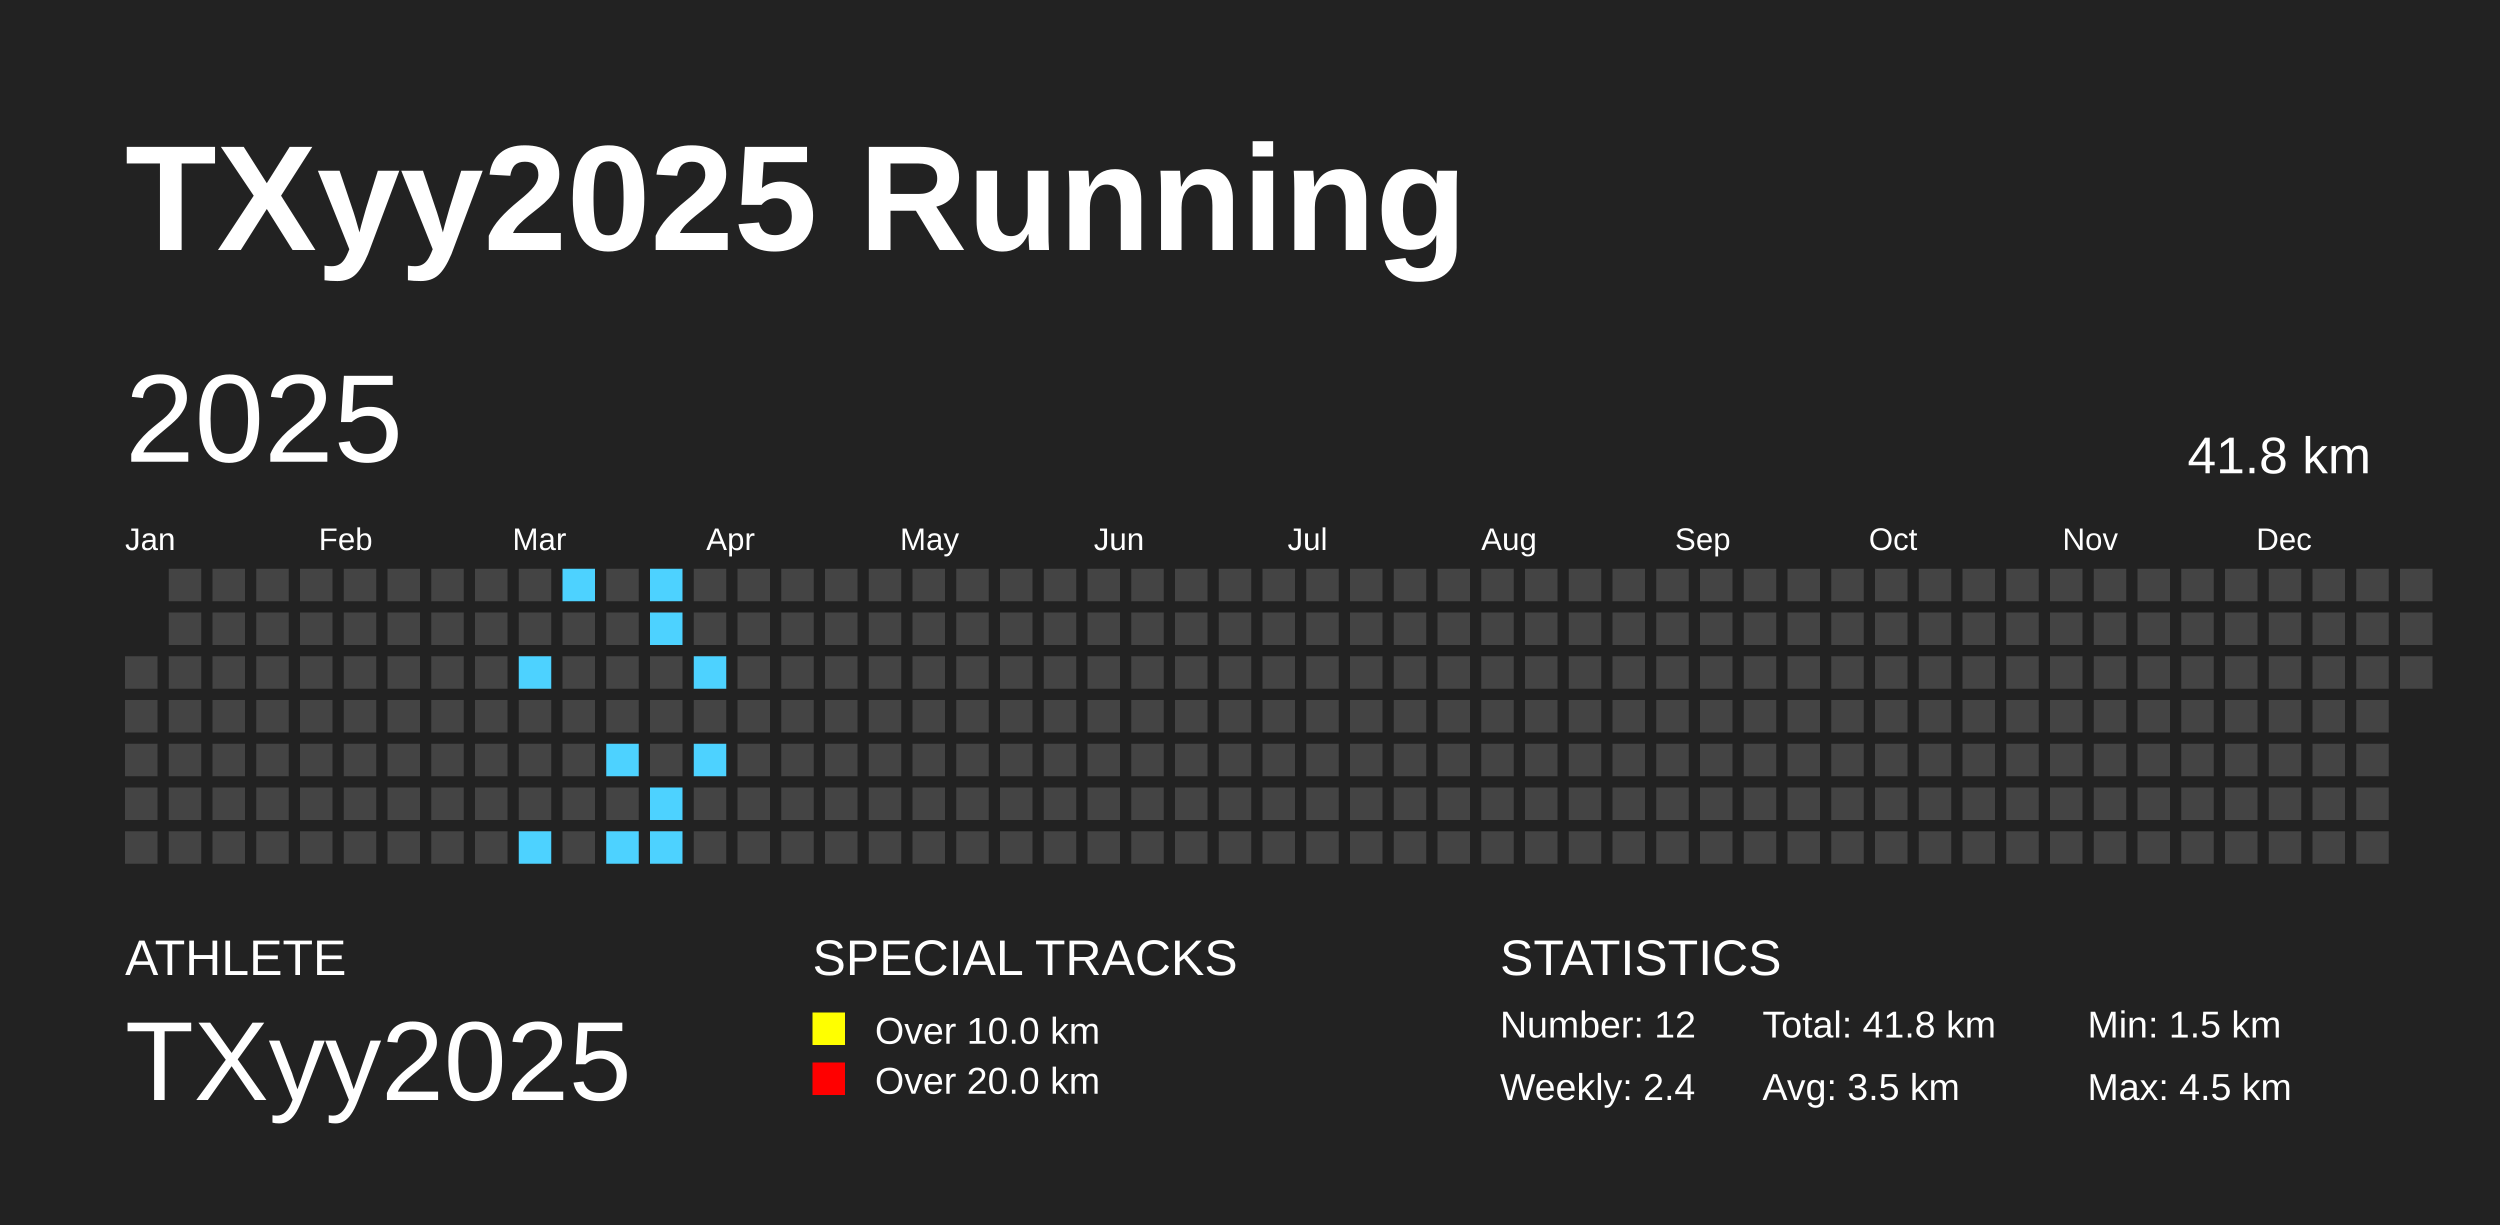
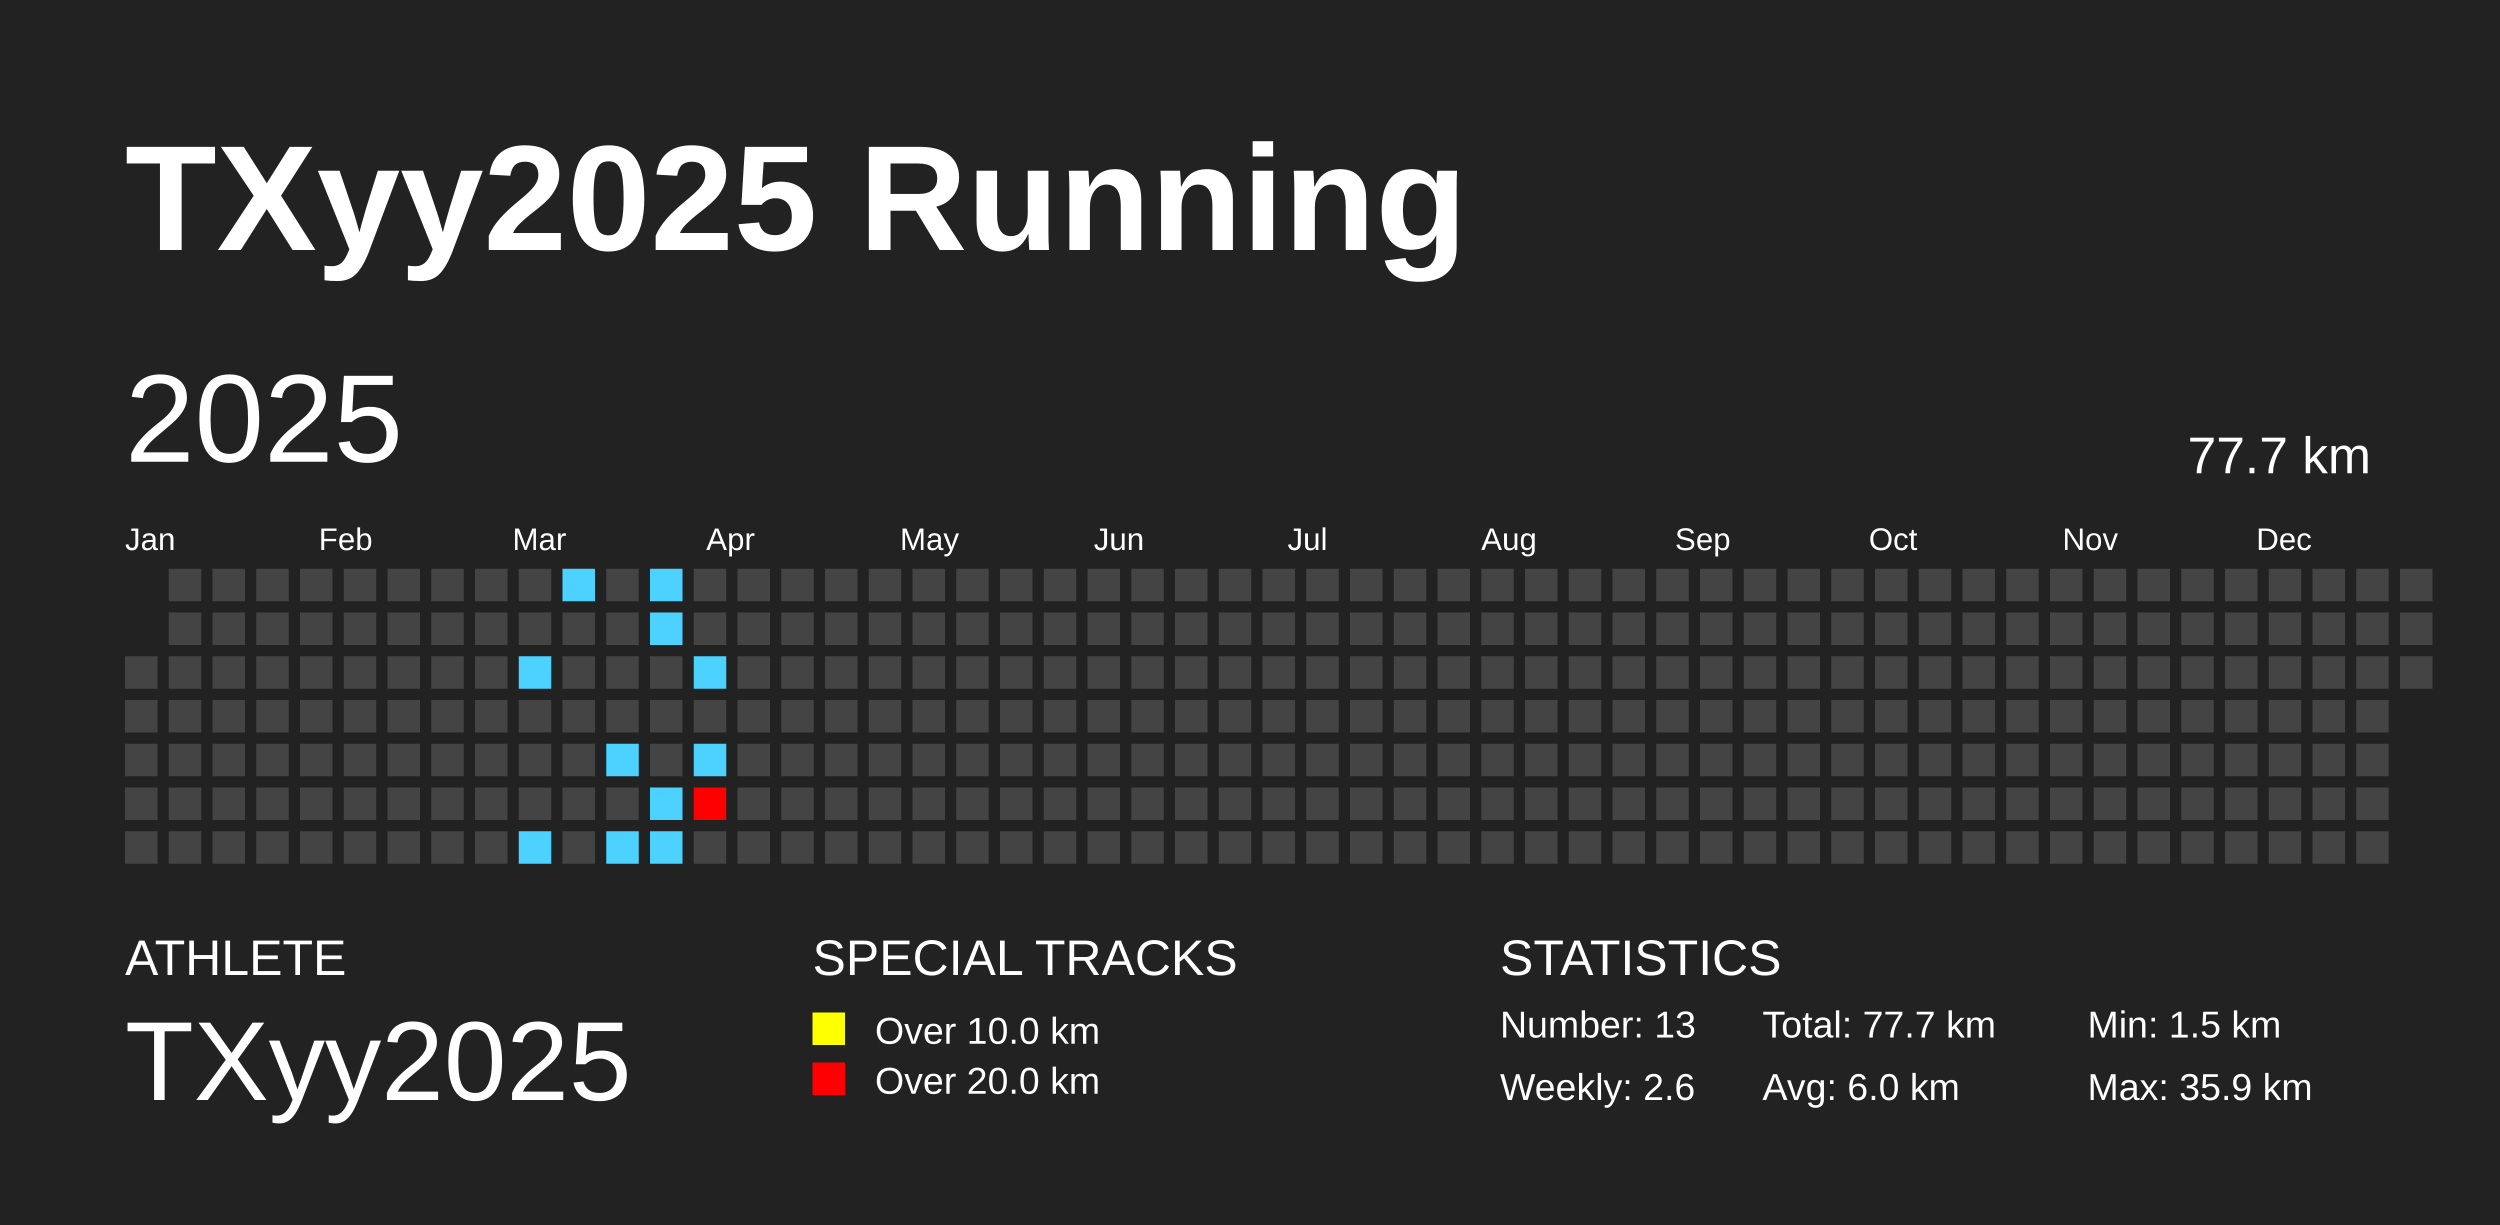
<svg xmlns="http://www.w3.org/2000/svg" baseProfile="full" height="98mm" version="1.1" viewBox="0,0,200,98" width="200mm">
  <defs />
  <rect fill="#222222" height="98" width="200" x="0" y="0" />
  <text fill="#FFFFFF" style="font-size:12px; font-family:Arial; font-weight:bold;" x="10" y="20">TXyy2025 Running</text>
  <text fill="#FFFFFF" style="font-size:4px; font-family:Arial" x="10" y="78">ATHLETE</text>
  <text fill="#FFFFFF" style="font-size:9px; font-family:Arial" x="10" y="88">TXyy2025</text>
  <text fill="#FFFFFF" style="font-size:4px; font-family:Arial" x="65" y="78">SPECIAL TRACKS</text>
  <rect fill="yellow" height="2.6" width="2.6" x="65" y="81" />
  <text fill="#FFFFFF" style="font-size:3px; font-family:Arial" x="70" y="83.5">Over 10.0 km</text>
  <rect fill="red" height="2.6" width="2.6" x="65" y="85" />
  <text fill="#FFFFFF" style="font-size:3px; font-family:Arial" x="70" y="87.5">Over 20.0 km</text>
  <text fill="#FFFFFF" style="font-size:4px; font-family:Arial" x="120" y="78">STATISTICS</text>
-   <text fill="#FFFFFF" style="font-size:3px; font-family:Arial" x="120" y="83">Number: 12</text>
-   <text fill="#FFFFFF" style="font-size:3px; font-family:Arial" x="120" y="88">Weekly: 2.4</text>
-   <text fill="#FFFFFF" style="font-size:3px; font-family:Arial" x="141" y="83">Total: 41.8 km</text>
-   <text fill="#FFFFFF" style="font-size:3px; font-family:Arial" x="141" y="88">Avg: 3.5 km</text>
+   <text fill="#FFFFFF" style="font-size:3px; font-family:Arial" x="120" y="83">Number: 13</text>
+   <text fill="#FFFFFF" style="font-size:3px; font-family:Arial" x="120" y="88">Weekly: 2.6</text>
+   <text fill="#FFFFFF" style="font-size:3px; font-family:Arial" x="141" y="83">Total: 77.7 km</text>
+   <text fill="#FFFFFF" style="font-size:3px; font-family:Arial" x="141" y="88">Avg: 6.0 km</text>
  <text fill="#FFFFFF" style="font-size:3px; font-family:Arial" x="167" y="83">Min: 1.5 km</text>
-   <text fill="#FFFFFF" style="font-size:3px; font-family:Arial" x="167" y="88">Max: 4.5 km</text>
+   <text fill="#FFFFFF" style="font-size:3px; font-family:Arial" x="167" y="88">Max: 35.9 km</text>
  <text dominant-baseline="hanging" fill="#FFFFFF" style="font-size:10.0px; font-family:Arial;" x="10" y="30">2025</text>
-   <text dominant-baseline="hanging" fill="#FFFFFF" style="font-size:4.125px; font-family:Arial;" x="175" y="35">41.8 km</text>
+   <text dominant-baseline="hanging" fill="#FFFFFF" style="font-size:4.125px; font-family:Arial;" x="175" y="35">77.7 km</text>
  <text fill="#FFFFFF" style="font-size:2.5px; font-family:Arial" x="10.0" y="44">Jan</text>
  <text fill="#FFFFFF" style="font-size:2.5px; font-family:Arial" x="25.5" y="44">Feb</text>
  <text fill="#FFFFFF" style="font-size:2.5px; font-family:Arial" x="41.0" y="44">Mar</text>
  <text fill="#FFFFFF" style="font-size:2.5px; font-family:Arial" x="56.5" y="44">Apr</text>
  <text fill="#FFFFFF" style="font-size:2.5px; font-family:Arial" x="72.0" y="44">May</text>
  <text fill="#FFFFFF" style="font-size:2.5px; font-family:Arial" x="87.5" y="44">Jun</text>
  <text fill="#FFFFFF" style="font-size:2.5px; font-family:Arial" x="103.0" y="44">Jul</text>
  <text fill="#FFFFFF" style="font-size:2.5px; font-family:Arial" x="118.5" y="44">Aug</text>
  <text fill="#FFFFFF" style="font-size:2.5px; font-family:Arial" x="134.0" y="44">Sep</text>
  <text fill="#FFFFFF" style="font-size:2.5px; font-family:Arial" x="149.5" y="44">Oct</text>
  <text fill="#FFFFFF" style="font-size:2.5px; font-family:Arial" x="165.0" y="44">Nov</text>
  <text fill="#FFFFFF" style="font-size:2.5px; font-family:Arial" x="180.5" y="44">Dec</text>
  <rect fill="#444444" height="2.6" width="2.6" x="10.0" y="52.5" />
  <rect fill="#444444" height="2.6" width="2.6" x="10.0" y="56.0" />
  <rect fill="#444444" height="2.6" width="2.6" x="10.0" y="59.5" />
  <rect fill="#444444" height="2.6" width="2.6" x="10.0" y="63.0" />
  <rect fill="#444444" height="2.6" width="2.6" x="10.0" y="66.5" />
  <rect fill="#444444" height="2.6" width="2.6" x="13.5" y="45.5" />
  <rect fill="#444444" height="2.6" width="2.6" x="13.5" y="49.0" />
  <rect fill="#444444" height="2.6" width="2.6" x="13.5" y="52.5" />
  <rect fill="#444444" height="2.6" width="2.6" x="13.5" y="56.0" />
  <rect fill="#444444" height="2.6" width="2.6" x="13.5" y="59.5" />
  <rect fill="#444444" height="2.6" width="2.6" x="13.5" y="63.0" />
  <rect fill="#444444" height="2.6" width="2.6" x="13.5" y="66.5" />
  <rect fill="#444444" height="2.6" width="2.6" x="17.0" y="45.5" />
  <rect fill="#444444" height="2.6" width="2.6" x="17.0" y="49.0" />
  <rect fill="#444444" height="2.6" width="2.6" x="17.0" y="52.5" />
  <rect fill="#444444" height="2.6" width="2.6" x="17.0" y="56.0" />
  <rect fill="#444444" height="2.6" width="2.6" x="17.0" y="59.5" />
  <rect fill="#444444" height="2.6" width="2.6" x="17.0" y="63.0" />
  <rect fill="#444444" height="2.6" width="2.6" x="17.0" y="66.5" />
  <rect fill="#444444" height="2.6" width="2.6" x="20.5" y="45.5" />
  <rect fill="#444444" height="2.6" width="2.6" x="20.5" y="49.0" />
  <rect fill="#444444" height="2.6" width="2.6" x="20.5" y="52.5" />
  <rect fill="#444444" height="2.6" width="2.6" x="20.5" y="56.0" />
  <rect fill="#444444" height="2.6" width="2.6" x="20.5" y="59.5" />
  <rect fill="#444444" height="2.6" width="2.6" x="20.5" y="63.0" />
  <rect fill="#444444" height="2.6" width="2.6" x="20.5" y="66.5" />
  <rect fill="#444444" height="2.6" width="2.6" x="24.0" y="45.5" />
  <rect fill="#444444" height="2.6" width="2.6" x="24.0" y="49.0" />
  <rect fill="#444444" height="2.6" width="2.6" x="24.0" y="52.5" />
  <rect fill="#444444" height="2.6" width="2.6" x="24.0" y="56.0" />
  <rect fill="#444444" height="2.6" width="2.6" x="24.0" y="59.5" />
  <rect fill="#444444" height="2.6" width="2.6" x="24.0" y="63.0" />
  <rect fill="#444444" height="2.6" width="2.6" x="24.0" y="66.5" />
  <rect fill="#444444" height="2.6" width="2.6" x="27.5" y="45.5" />
  <rect fill="#444444" height="2.6" width="2.6" x="27.5" y="49.0" />
  <rect fill="#444444" height="2.6" width="2.6" x="27.5" y="52.5" />
  <rect fill="#444444" height="2.6" width="2.6" x="27.5" y="56.0" />
  <rect fill="#444444" height="2.6" width="2.6" x="27.5" y="59.5" />
  <rect fill="#444444" height="2.6" width="2.6" x="27.5" y="63.0" />
  <rect fill="#444444" height="2.6" width="2.6" x="27.5" y="66.5" />
  <rect fill="#444444" height="2.6" width="2.6" x="31.0" y="45.5" />
  <rect fill="#444444" height="2.6" width="2.6" x="31.0" y="49.0" />
  <rect fill="#444444" height="2.6" width="2.6" x="31.0" y="52.5" />
  <rect fill="#444444" height="2.6" width="2.6" x="31.0" y="56.0" />
  <rect fill="#444444" height="2.6" width="2.6" x="31.0" y="59.5" />
  <rect fill="#444444" height="2.6" width="2.6" x="31.0" y="63.0" />
  <rect fill="#444444" height="2.6" width="2.6" x="31.0" y="66.5" />
  <rect fill="#444444" height="2.6" width="2.6" x="34.5" y="45.5" />
  <rect fill="#444444" height="2.6" width="2.6" x="34.5" y="49.0" />
  <rect fill="#444444" height="2.6" width="2.6" x="34.5" y="52.5" />
  <rect fill="#444444" height="2.6" width="2.6" x="34.5" y="56.0" />
  <rect fill="#444444" height="2.6" width="2.6" x="34.5" y="59.5" />
  <rect fill="#444444" height="2.6" width="2.6" x="34.5" y="63.0" />
  <rect fill="#444444" height="2.6" width="2.6" x="34.5" y="66.5" />
  <rect fill="#444444" height="2.6" width="2.6" x="38.0" y="45.5" />
  <rect fill="#444444" height="2.6" width="2.6" x="38.0" y="49.0" />
  <rect fill="#444444" height="2.6" width="2.6" x="38.0" y="52.5" />
  <rect fill="#444444" height="2.6" width="2.6" x="38.0" y="56.0" />
  <rect fill="#444444" height="2.6" width="2.6" x="38.0" y="59.5" />
  <rect fill="#444444" height="2.6" width="2.6" x="38.0" y="63.0" />
  <rect fill="#444444" height="2.6" width="2.6" x="38.0" y="66.5" />
  <rect fill="#444444" height="2.6" width="2.6" x="41.5" y="45.5" />
  <rect fill="#444444" height="2.6" width="2.6" x="41.5" y="49.0" />
-   <rect fill="#4DD2FF" height="2.6" width="2.6" x="41.5" y="52.5" />
+   <rect fill="#4dd2ff" height="2.6" width="2.6" x="41.5" y="52.5" />
  <rect fill="#444444" height="2.6" width="2.6" x="41.5" y="56.0" />
  <rect fill="#444444" height="2.6" width="2.6" x="41.5" y="59.5" />
  <rect fill="#444444" height="2.6" width="2.6" x="41.5" y="63.0" />
-   <rect fill="#4DD2FF" height="2.6" width="2.6" x="41.5" y="66.5" />
-   <rect fill="#4DD2FF" height="2.6" width="2.6" x="45.0" y="45.5" />
+   <rect fill="#4dd2ff" height="2.6" width="2.6" x="41.5" y="66.5" />
+   <rect fill="#4dd2ff" height="2.6" width="2.6" x="45.0" y="45.5" />
  <rect fill="#444444" height="2.6" width="2.6" x="45.0" y="49.0" />
  <rect fill="#444444" height="2.6" width="2.6" x="45.0" y="52.5" />
  <rect fill="#444444" height="2.6" width="2.6" x="45.0" y="56.0" />
  <rect fill="#444444" height="2.6" width="2.6" x="45.0" y="59.5" />
  <rect fill="#444444" height="2.6" width="2.6" x="45.0" y="63.0" />
  <rect fill="#444444" height="2.6" width="2.6" x="45.0" y="66.5" />
  <rect fill="#444444" height="2.6" width="2.6" x="48.5" y="45.5" />
  <rect fill="#444444" height="2.6" width="2.6" x="48.5" y="49.0" />
  <rect fill="#444444" height="2.6" width="2.6" x="48.5" y="52.5" />
  <rect fill="#444444" height="2.6" width="2.6" x="48.5" y="56.0" />
-   <rect fill="#4DD2FF" height="2.6" width="2.6" x="48.5" y="59.5" />
+   <rect fill="#4dd2ff" height="2.6" width="2.6" x="48.5" y="59.5" />
  <rect fill="#444444" height="2.6" width="2.6" x="48.5" y="63.0" />
-   <rect fill="#4DD2FF" height="2.6" width="2.6" x="48.5" y="66.5" />
-   <rect fill="#4DD2FF" height="2.6" width="2.6" x="52.0" y="45.5" />
-   <rect fill="#4DD2FF" height="2.6" width="2.6" x="52.0" y="49.0" />
+   <rect fill="#4dd2ff" height="2.6" width="2.6" x="48.5" y="66.5" />
+   <rect fill="#4dd2ff" height="2.6" width="2.6" x="52.0" y="45.5" />
+   <rect fill="#4dd2ff" height="2.6" width="2.6" x="52.0" y="49.0" />
  <rect fill="#444444" height="2.6" width="2.6" x="52.0" y="52.5" />
  <rect fill="#444444" height="2.6" width="2.6" x="52.0" y="56.0" />
  <rect fill="#444444" height="2.6" width="2.6" x="52.0" y="59.5" />
-   <rect fill="#4DD2FF" height="2.6" width="2.6" x="52.0" y="63.0" />
-   <rect fill="#4DD2FF" height="2.6" width="2.6" x="52.0" y="66.5" />
+   <rect fill="#4dd2ff" height="2.6" width="2.6" x="52.0" y="63.0" />
+   <rect fill="#4dd2ff" height="2.6" width="2.6" x="52.0" y="66.5" />
  <rect fill="#444444" height="2.6" width="2.6" x="55.5" y="45.5" />
  <rect fill="#444444" height="2.6" width="2.6" x="55.5" y="49.0" />
-   <rect fill="#4DD2FF" height="2.6" width="2.6" x="55.5" y="52.5" />
+   <rect fill="#4dd2ff" height="2.6" width="2.6" x="55.5" y="52.5" />
  <rect fill="#444444" height="2.6" width="2.6" x="55.5" y="56.0" />
-   <rect fill="#4DD2FF" height="2.6" width="2.6" x="55.5" y="59.5" />
-   <rect fill="#444444" height="2.6" width="2.6" x="55.5" y="63.0" />
+   <rect fill="#4dd2ff" height="2.6" width="2.6" x="55.5" y="59.5" />
+   <rect fill="red" height="2.6" width="2.6" x="55.5" y="63.0" />
  <rect fill="#444444" height="2.6" width="2.6" x="55.5" y="66.5" />
  <rect fill="#444444" height="2.6" width="2.6" x="59.0" y="45.5" />
  <rect fill="#444444" height="2.6" width="2.6" x="59.0" y="49.0" />
  <rect fill="#444444" height="2.6" width="2.6" x="59.0" y="52.5" />
  <rect fill="#444444" height="2.6" width="2.6" x="59.0" y="56.0" />
  <rect fill="#444444" height="2.6" width="2.6" x="59.0" y="59.5" />
  <rect fill="#444444" height="2.6" width="2.6" x="59.0" y="63.0" />
  <rect fill="#444444" height="2.6" width="2.6" x="59.0" y="66.5" />
  <rect fill="#444444" height="2.6" width="2.6" x="62.5" y="45.5" />
  <rect fill="#444444" height="2.6" width="2.6" x="62.5" y="49.0" />
  <rect fill="#444444" height="2.6" width="2.6" x="62.5" y="52.5" />
  <rect fill="#444444" height="2.6" width="2.6" x="62.5" y="56.0" />
  <rect fill="#444444" height="2.6" width="2.6" x="62.5" y="59.5" />
  <rect fill="#444444" height="2.6" width="2.6" x="62.5" y="63.0" />
  <rect fill="#444444" height="2.6" width="2.6" x="62.5" y="66.5" />
  <rect fill="#444444" height="2.6" width="2.6" x="66.0" y="45.5" />
  <rect fill="#444444" height="2.6" width="2.6" x="66.0" y="49.0" />
  <rect fill="#444444" height="2.6" width="2.6" x="66.0" y="52.5" />
  <rect fill="#444444" height="2.6" width="2.6" x="66.0" y="56.0" />
  <rect fill="#444444" height="2.6" width="2.6" x="66.0" y="59.5" />
  <rect fill="#444444" height="2.6" width="2.6" x="66.0" y="63.0" />
  <rect fill="#444444" height="2.6" width="2.6" x="66.0" y="66.5" />
  <rect fill="#444444" height="2.6" width="2.6" x="69.5" y="45.5" />
  <rect fill="#444444" height="2.6" width="2.6" x="69.5" y="49.0" />
  <rect fill="#444444" height="2.6" width="2.6" x="69.5" y="52.5" />
  <rect fill="#444444" height="2.6" width="2.6" x="69.5" y="56.0" />
  <rect fill="#444444" height="2.6" width="2.6" x="69.5" y="59.5" />
  <rect fill="#444444" height="2.6" width="2.6" x="69.5" y="63.0" />
  <rect fill="#444444" height="2.6" width="2.6" x="69.5" y="66.5" />
  <rect fill="#444444" height="2.6" width="2.6" x="73.0" y="45.5" />
  <rect fill="#444444" height="2.6" width="2.6" x="73.0" y="49.0" />
  <rect fill="#444444" height="2.6" width="2.6" x="73.0" y="52.5" />
  <rect fill="#444444" height="2.6" width="2.6" x="73.0" y="56.0" />
  <rect fill="#444444" height="2.6" width="2.6" x="73.0" y="59.5" />
  <rect fill="#444444" height="2.6" width="2.6" x="73.0" y="63.0" />
  <rect fill="#444444" height="2.6" width="2.6" x="73.0" y="66.5" />
  <rect fill="#444444" height="2.6" width="2.6" x="76.5" y="45.5" />
  <rect fill="#444444" height="2.6" width="2.6" x="76.5" y="49.0" />
  <rect fill="#444444" height="2.6" width="2.6" x="76.5" y="52.5" />
  <rect fill="#444444" height="2.6" width="2.6" x="76.5" y="56.0" />
  <rect fill="#444444" height="2.6" width="2.6" x="76.5" y="59.5" />
  <rect fill="#444444" height="2.6" width="2.6" x="76.5" y="63.0" />
  <rect fill="#444444" height="2.6" width="2.6" x="76.5" y="66.5" />
  <rect fill="#444444" height="2.6" width="2.6" x="80.0" y="45.5" />
  <rect fill="#444444" height="2.6" width="2.6" x="80.0" y="49.0" />
  <rect fill="#444444" height="2.6" width="2.6" x="80.0" y="52.5" />
  <rect fill="#444444" height="2.6" width="2.6" x="80.0" y="56.0" />
  <rect fill="#444444" height="2.6" width="2.6" x="80.0" y="59.5" />
  <rect fill="#444444" height="2.6" width="2.6" x="80.0" y="63.0" />
  <rect fill="#444444" height="2.6" width="2.6" x="80.0" y="66.5" />
  <rect fill="#444444" height="2.6" width="2.6" x="83.5" y="45.5" />
  <rect fill="#444444" height="2.6" width="2.6" x="83.5" y="49.0" />
  <rect fill="#444444" height="2.6" width="2.6" x="83.5" y="52.5" />
  <rect fill="#444444" height="2.6" width="2.6" x="83.5" y="56.0" />
  <rect fill="#444444" height="2.6" width="2.6" x="83.5" y="59.5" />
  <rect fill="#444444" height="2.6" width="2.6" x="83.5" y="63.0" />
  <rect fill="#444444" height="2.6" width="2.6" x="83.5" y="66.5" />
  <rect fill="#444444" height="2.6" width="2.6" x="87.0" y="45.5" />
  <rect fill="#444444" height="2.6" width="2.6" x="87.0" y="49.0" />
  <rect fill="#444444" height="2.6" width="2.6" x="87.0" y="52.5" />
  <rect fill="#444444" height="2.6" width="2.6" x="87.0" y="56.0" />
  <rect fill="#444444" height="2.6" width="2.6" x="87.0" y="59.5" />
  <rect fill="#444444" height="2.6" width="2.6" x="87.0" y="63.0" />
  <rect fill="#444444" height="2.6" width="2.6" x="87.0" y="66.5" />
  <rect fill="#444444" height="2.6" width="2.6" x="90.5" y="45.5" />
  <rect fill="#444444" height="2.6" width="2.6" x="90.5" y="49.0" />
  <rect fill="#444444" height="2.6" width="2.6" x="90.5" y="52.5" />
  <rect fill="#444444" height="2.6" width="2.6" x="90.5" y="56.0" />
  <rect fill="#444444" height="2.6" width="2.6" x="90.5" y="59.5" />
  <rect fill="#444444" height="2.6" width="2.6" x="90.5" y="63.0" />
  <rect fill="#444444" height="2.6" width="2.6" x="90.5" y="66.5" />
  <rect fill="#444444" height="2.6" width="2.6" x="94.0" y="45.5" />
  <rect fill="#444444" height="2.6" width="2.6" x="94.0" y="49.0" />
  <rect fill="#444444" height="2.6" width="2.6" x="94.0" y="52.5" />
  <rect fill="#444444" height="2.6" width="2.6" x="94.0" y="56.0" />
  <rect fill="#444444" height="2.6" width="2.6" x="94.0" y="59.5" />
  <rect fill="#444444" height="2.6" width="2.6" x="94.0" y="63.0" />
  <rect fill="#444444" height="2.6" width="2.6" x="94.0" y="66.5" />
  <rect fill="#444444" height="2.6" width="2.6" x="97.5" y="45.5" />
  <rect fill="#444444" height="2.6" width="2.6" x="97.5" y="49.0" />
  <rect fill="#444444" height="2.6" width="2.6" x="97.5" y="52.5" />
  <rect fill="#444444" height="2.6" width="2.6" x="97.5" y="56.0" />
  <rect fill="#444444" height="2.6" width="2.6" x="97.5" y="59.5" />
  <rect fill="#444444" height="2.6" width="2.6" x="97.5" y="63.0" />
  <rect fill="#444444" height="2.6" width="2.6" x="97.5" y="66.5" />
  <rect fill="#444444" height="2.6" width="2.6" x="101.0" y="45.5" />
  <rect fill="#444444" height="2.6" width="2.6" x="101.0" y="49.0" />
  <rect fill="#444444" height="2.6" width="2.6" x="101.0" y="52.5" />
  <rect fill="#444444" height="2.6" width="2.6" x="101.0" y="56.0" />
  <rect fill="#444444" height="2.6" width="2.6" x="101.0" y="59.5" />
  <rect fill="#444444" height="2.6" width="2.6" x="101.0" y="63.0" />
  <rect fill="#444444" height="2.6" width="2.6" x="101.0" y="66.5" />
  <rect fill="#444444" height="2.6" width="2.6" x="104.5" y="45.5" />
  <rect fill="#444444" height="2.6" width="2.6" x="104.5" y="49.0" />
  <rect fill="#444444" height="2.6" width="2.6" x="104.5" y="52.5" />
  <rect fill="#444444" height="2.6" width="2.6" x="104.5" y="56.0" />
  <rect fill="#444444" height="2.6" width="2.6" x="104.5" y="59.5" />
  <rect fill="#444444" height="2.6" width="2.6" x="104.5" y="63.0" />
  <rect fill="#444444" height="2.6" width="2.6" x="104.5" y="66.5" />
  <rect fill="#444444" height="2.6" width="2.6" x="108.0" y="45.5" />
  <rect fill="#444444" height="2.6" width="2.6" x="108.0" y="49.0" />
  <rect fill="#444444" height="2.6" width="2.6" x="108.0" y="52.5" />
  <rect fill="#444444" height="2.6" width="2.6" x="108.0" y="56.0" />
  <rect fill="#444444" height="2.6" width="2.6" x="108.0" y="59.5" />
  <rect fill="#444444" height="2.6" width="2.6" x="108.0" y="63.0" />
  <rect fill="#444444" height="2.6" width="2.6" x="108.0" y="66.5" />
  <rect fill="#444444" height="2.6" width="2.6" x="111.5" y="45.5" />
  <rect fill="#444444" height="2.6" width="2.6" x="111.5" y="49.0" />
  <rect fill="#444444" height="2.6" width="2.6" x="111.5" y="52.5" />
  <rect fill="#444444" height="2.6" width="2.6" x="111.5" y="56.0" />
  <rect fill="#444444" height="2.6" width="2.6" x="111.5" y="59.5" />
  <rect fill="#444444" height="2.6" width="2.6" x="111.5" y="63.0" />
  <rect fill="#444444" height="2.6" width="2.6" x="111.5" y="66.5" />
  <rect fill="#444444" height="2.6" width="2.6" x="115.0" y="45.5" />
  <rect fill="#444444" height="2.6" width="2.6" x="115.0" y="49.0" />
  <rect fill="#444444" height="2.6" width="2.6" x="115.0" y="52.5" />
  <rect fill="#444444" height="2.6" width="2.6" x="115.0" y="56.0" />
  <rect fill="#444444" height="2.6" width="2.6" x="115.0" y="59.5" />
  <rect fill="#444444" height="2.6" width="2.6" x="115.0" y="63.0" />
  <rect fill="#444444" height="2.6" width="2.6" x="115.0" y="66.5" />
  <rect fill="#444444" height="2.6" width="2.6" x="118.5" y="45.5" />
  <rect fill="#444444" height="2.6" width="2.6" x="118.5" y="49.0" />
  <rect fill="#444444" height="2.6" width="2.6" x="118.5" y="52.5" />
  <rect fill="#444444" height="2.6" width="2.6" x="118.5" y="56.0" />
  <rect fill="#444444" height="2.6" width="2.6" x="118.5" y="59.5" />
  <rect fill="#444444" height="2.6" width="2.6" x="118.5" y="63.0" />
  <rect fill="#444444" height="2.6" width="2.6" x="118.5" y="66.5" />
  <rect fill="#444444" height="2.6" width="2.6" x="122.0" y="45.5" />
  <rect fill="#444444" height="2.6" width="2.6" x="122.0" y="49.0" />
  <rect fill="#444444" height="2.6" width="2.6" x="122.0" y="52.5" />
  <rect fill="#444444" height="2.6" width="2.6" x="122.0" y="56.0" />
  <rect fill="#444444" height="2.6" width="2.6" x="122.0" y="59.5" />
  <rect fill="#444444" height="2.6" width="2.6" x="122.0" y="63.0" />
  <rect fill="#444444" height="2.6" width="2.6" x="122.0" y="66.5" />
  <rect fill="#444444" height="2.6" width="2.6" x="125.5" y="45.5" />
  <rect fill="#444444" height="2.6" width="2.6" x="125.5" y="49.0" />
  <rect fill="#444444" height="2.6" width="2.6" x="125.5" y="52.5" />
  <rect fill="#444444" height="2.6" width="2.6" x="125.5" y="56.0" />
  <rect fill="#444444" height="2.6" width="2.6" x="125.5" y="59.5" />
  <rect fill="#444444" height="2.6" width="2.6" x="125.5" y="63.0" />
  <rect fill="#444444" height="2.6" width="2.6" x="125.5" y="66.5" />
  <rect fill="#444444" height="2.6" width="2.6" x="129.0" y="45.5" />
  <rect fill="#444444" height="2.6" width="2.6" x="129.0" y="49.0" />
  <rect fill="#444444" height="2.6" width="2.6" x="129.0" y="52.5" />
  <rect fill="#444444" height="2.6" width="2.6" x="129.0" y="56.0" />
  <rect fill="#444444" height="2.6" width="2.6" x="129.0" y="59.5" />
  <rect fill="#444444" height="2.6" width="2.6" x="129.0" y="63.0" />
  <rect fill="#444444" height="2.6" width="2.6" x="129.0" y="66.5" />
  <rect fill="#444444" height="2.6" width="2.6" x="132.5" y="45.5" />
  <rect fill="#444444" height="2.6" width="2.6" x="132.5" y="49.0" />
  <rect fill="#444444" height="2.6" width="2.6" x="132.5" y="52.5" />
  <rect fill="#444444" height="2.6" width="2.6" x="132.5" y="56.0" />
  <rect fill="#444444" height="2.6" width="2.6" x="132.5" y="59.5" />
  <rect fill="#444444" height="2.6" width="2.6" x="132.5" y="63.0" />
  <rect fill="#444444" height="2.6" width="2.6" x="132.5" y="66.5" />
  <rect fill="#444444" height="2.6" width="2.6" x="136.0" y="45.5" />
  <rect fill="#444444" height="2.6" width="2.6" x="136.0" y="49.0" />
  <rect fill="#444444" height="2.6" width="2.6" x="136.0" y="52.5" />
  <rect fill="#444444" height="2.6" width="2.6" x="136.0" y="56.0" />
  <rect fill="#444444" height="2.6" width="2.6" x="136.0" y="59.5" />
  <rect fill="#444444" height="2.6" width="2.6" x="136.0" y="63.0" />
  <rect fill="#444444" height="2.6" width="2.6" x="136.0" y="66.5" />
  <rect fill="#444444" height="2.6" width="2.6" x="139.5" y="45.5" />
  <rect fill="#444444" height="2.6" width="2.6" x="139.5" y="49.0" />
  <rect fill="#444444" height="2.6" width="2.6" x="139.5" y="52.5" />
  <rect fill="#444444" height="2.6" width="2.6" x="139.5" y="56.0" />
  <rect fill="#444444" height="2.6" width="2.6" x="139.5" y="59.5" />
  <rect fill="#444444" height="2.6" width="2.6" x="139.5" y="63.0" />
  <rect fill="#444444" height="2.6" width="2.6" x="139.5" y="66.5" />
  <rect fill="#444444" height="2.6" width="2.6" x="143.0" y="45.5" />
  <rect fill="#444444" height="2.6" width="2.6" x="143.0" y="49.0" />
  <rect fill="#444444" height="2.6" width="2.6" x="143.0" y="52.5" />
  <rect fill="#444444" height="2.6" width="2.6" x="143.0" y="56.0" />
  <rect fill="#444444" height="2.6" width="2.6" x="143.0" y="59.5" />
  <rect fill="#444444" height="2.6" width="2.6" x="143.0" y="63.0" />
  <rect fill="#444444" height="2.6" width="2.6" x="143.0" y="66.5" />
  <rect fill="#444444" height="2.6" width="2.6" x="146.5" y="45.5" />
  <rect fill="#444444" height="2.6" width="2.6" x="146.5" y="49.0" />
  <rect fill="#444444" height="2.6" width="2.6" x="146.5" y="52.5" />
  <rect fill="#444444" height="2.6" width="2.6" x="146.5" y="56.0" />
  <rect fill="#444444" height="2.6" width="2.6" x="146.5" y="59.5" />
  <rect fill="#444444" height="2.6" width="2.6" x="146.5" y="63.0" />
  <rect fill="#444444" height="2.6" width="2.6" x="146.5" y="66.5" />
  <rect fill="#444444" height="2.6" width="2.6" x="150.0" y="45.5" />
  <rect fill="#444444" height="2.6" width="2.6" x="150.0" y="49.0" />
  <rect fill="#444444" height="2.6" width="2.6" x="150.0" y="52.5" />
  <rect fill="#444444" height="2.6" width="2.6" x="150.0" y="56.0" />
  <rect fill="#444444" height="2.6" width="2.6" x="150.0" y="59.5" />
  <rect fill="#444444" height="2.6" width="2.6" x="150.0" y="63.0" />
  <rect fill="#444444" height="2.6" width="2.6" x="150.0" y="66.5" />
  <rect fill="#444444" height="2.6" width="2.6" x="153.5" y="45.5" />
  <rect fill="#444444" height="2.6" width="2.6" x="153.5" y="49.0" />
  <rect fill="#444444" height="2.6" width="2.6" x="153.5" y="52.5" />
  <rect fill="#444444" height="2.6" width="2.6" x="153.5" y="56.0" />
  <rect fill="#444444" height="2.6" width="2.6" x="153.5" y="59.5" />
  <rect fill="#444444" height="2.6" width="2.6" x="153.5" y="63.0" />
  <rect fill="#444444" height="2.6" width="2.6" x="153.5" y="66.5" />
  <rect fill="#444444" height="2.6" width="2.6" x="157.0" y="45.5" />
  <rect fill="#444444" height="2.6" width="2.6" x="157.0" y="49.0" />
  <rect fill="#444444" height="2.6" width="2.6" x="157.0" y="52.5" />
  <rect fill="#444444" height="2.6" width="2.6" x="157.0" y="56.0" />
  <rect fill="#444444" height="2.6" width="2.6" x="157.0" y="59.5" />
  <rect fill="#444444" height="2.6" width="2.6" x="157.0" y="63.0" />
  <rect fill="#444444" height="2.6" width="2.6" x="157.0" y="66.5" />
  <rect fill="#444444" height="2.6" width="2.6" x="160.5" y="45.5" />
  <rect fill="#444444" height="2.6" width="2.6" x="160.5" y="49.0" />
  <rect fill="#444444" height="2.6" width="2.6" x="160.5" y="52.5" />
  <rect fill="#444444" height="2.6" width="2.6" x="160.5" y="56.0" />
  <rect fill="#444444" height="2.6" width="2.6" x="160.5" y="59.5" />
  <rect fill="#444444" height="2.6" width="2.6" x="160.5" y="63.0" />
  <rect fill="#444444" height="2.6" width="2.6" x="160.5" y="66.5" />
  <rect fill="#444444" height="2.6" width="2.6" x="164.0" y="45.5" />
  <rect fill="#444444" height="2.6" width="2.6" x="164.0" y="49.0" />
  <rect fill="#444444" height="2.6" width="2.6" x="164.0" y="52.5" />
  <rect fill="#444444" height="2.6" width="2.6" x="164.0" y="56.0" />
  <rect fill="#444444" height="2.6" width="2.6" x="164.0" y="59.5" />
  <rect fill="#444444" height="2.6" width="2.6" x="164.0" y="63.0" />
  <rect fill="#444444" height="2.6" width="2.6" x="164.0" y="66.5" />
  <rect fill="#444444" height="2.6" width="2.6" x="167.5" y="45.5" />
  <rect fill="#444444" height="2.6" width="2.6" x="167.5" y="49.0" />
  <rect fill="#444444" height="2.6" width="2.6" x="167.5" y="52.5" />
  <rect fill="#444444" height="2.6" width="2.6" x="167.5" y="56.0" />
  <rect fill="#444444" height="2.6" width="2.6" x="167.5" y="59.5" />
  <rect fill="#444444" height="2.6" width="2.6" x="167.5" y="63.0" />
  <rect fill="#444444" height="2.6" width="2.6" x="167.5" y="66.5" />
  <rect fill="#444444" height="2.6" width="2.6" x="171.0" y="45.5" />
  <rect fill="#444444" height="2.6" width="2.6" x="171.0" y="49.0" />
  <rect fill="#444444" height="2.6" width="2.6" x="171.0" y="52.5" />
  <rect fill="#444444" height="2.6" width="2.6" x="171.0" y="56.0" />
  <rect fill="#444444" height="2.6" width="2.6" x="171.0" y="59.5" />
  <rect fill="#444444" height="2.6" width="2.6" x="171.0" y="63.0" />
  <rect fill="#444444" height="2.6" width="2.6" x="171.0" y="66.5" />
  <rect fill="#444444" height="2.6" width="2.6" x="174.5" y="45.5" />
  <rect fill="#444444" height="2.6" width="2.6" x="174.5" y="49.0" />
  <rect fill="#444444" height="2.6" width="2.6" x="174.5" y="52.5" />
  <rect fill="#444444" height="2.6" width="2.6" x="174.5" y="56.0" />
  <rect fill="#444444" height="2.6" width="2.6" x="174.5" y="59.5" />
  <rect fill="#444444" height="2.6" width="2.6" x="174.5" y="63.0" />
  <rect fill="#444444" height="2.6" width="2.6" x="174.5" y="66.5" />
  <rect fill="#444444" height="2.6" width="2.6" x="178.0" y="45.5" />
  <rect fill="#444444" height="2.6" width="2.6" x="178.0" y="49.0" />
  <rect fill="#444444" height="2.6" width="2.6" x="178.0" y="52.5" />
  <rect fill="#444444" height="2.6" width="2.6" x="178.0" y="56.0" />
  <rect fill="#444444" height="2.6" width="2.6" x="178.0" y="59.5" />
  <rect fill="#444444" height="2.6" width="2.6" x="178.0" y="63.0" />
  <rect fill="#444444" height="2.6" width="2.6" x="178.0" y="66.5" />
  <rect fill="#444444" height="2.6" width="2.6" x="181.5" y="45.5" />
  <rect fill="#444444" height="2.6" width="2.6" x="181.5" y="49.0" />
  <rect fill="#444444" height="2.6" width="2.6" x="181.5" y="52.5" />
  <rect fill="#444444" height="2.6" width="2.6" x="181.5" y="56.0" />
  <rect fill="#444444" height="2.6" width="2.6" x="181.5" y="59.5" />
  <rect fill="#444444" height="2.6" width="2.6" x="181.5" y="63.0" />
  <rect fill="#444444" height="2.6" width="2.6" x="181.5" y="66.5" />
  <rect fill="#444444" height="2.6" width="2.6" x="185.0" y="45.5" />
  <rect fill="#444444" height="2.6" width="2.6" x="185.0" y="49.0" />
  <rect fill="#444444" height="2.6" width="2.6" x="185.0" y="52.5" />
  <rect fill="#444444" height="2.6" width="2.6" x="185.0" y="56.0" />
  <rect fill="#444444" height="2.6" width="2.6" x="185.0" y="59.5" />
  <rect fill="#444444" height="2.6" width="2.6" x="185.0" y="63.0" />
  <rect fill="#444444" height="2.6" width="2.6" x="185.0" y="66.5" />
  <rect fill="#444444" height="2.6" width="2.6" x="188.5" y="45.5" />
  <rect fill="#444444" height="2.6" width="2.6" x="188.5" y="49.0" />
  <rect fill="#444444" height="2.6" width="2.6" x="188.5" y="52.5" />
  <rect fill="#444444" height="2.6" width="2.6" x="188.5" y="56.0" />
  <rect fill="#444444" height="2.6" width="2.6" x="188.5" y="59.5" />
  <rect fill="#444444" height="2.6" width="2.6" x="188.5" y="63.0" />
  <rect fill="#444444" height="2.6" width="2.6" x="188.5" y="66.5" />
  <rect fill="#444444" height="2.6" width="2.6" x="192.0" y="45.5" />
  <rect fill="#444444" height="2.6" width="2.6" x="192.0" y="49.0" />
  <rect fill="#444444" height="2.6" width="2.6" x="192.0" y="52.5" />
</svg>
